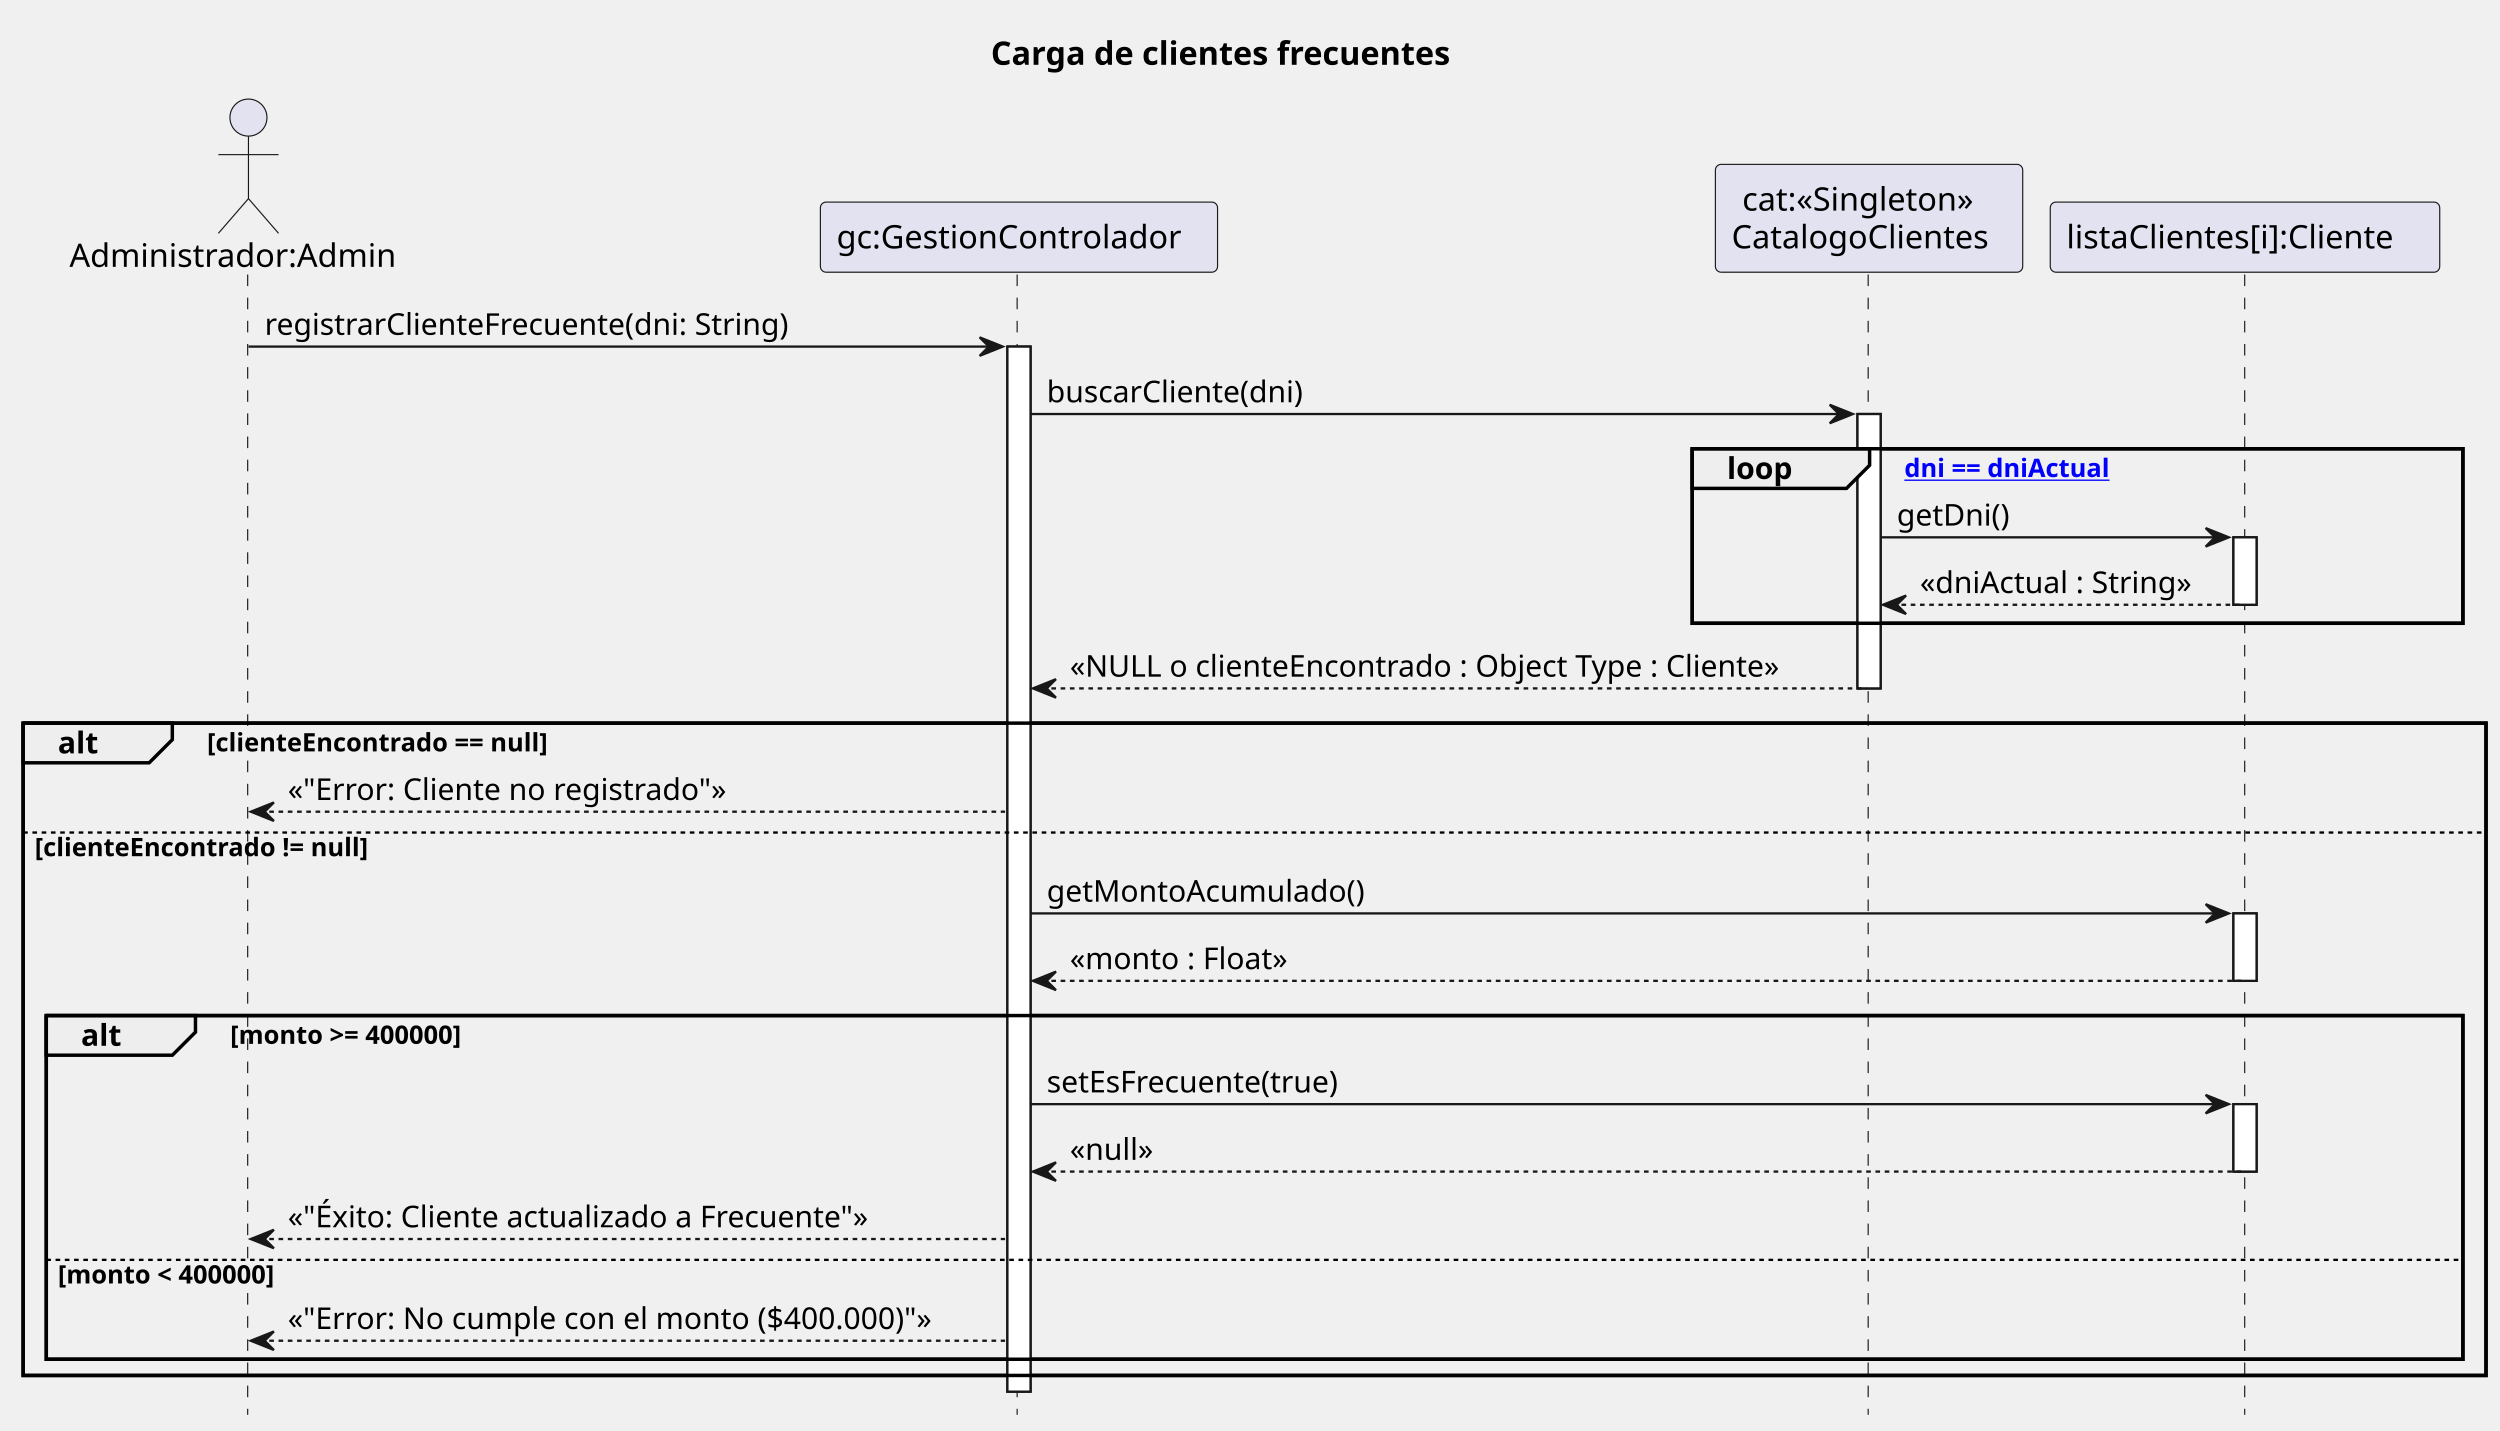
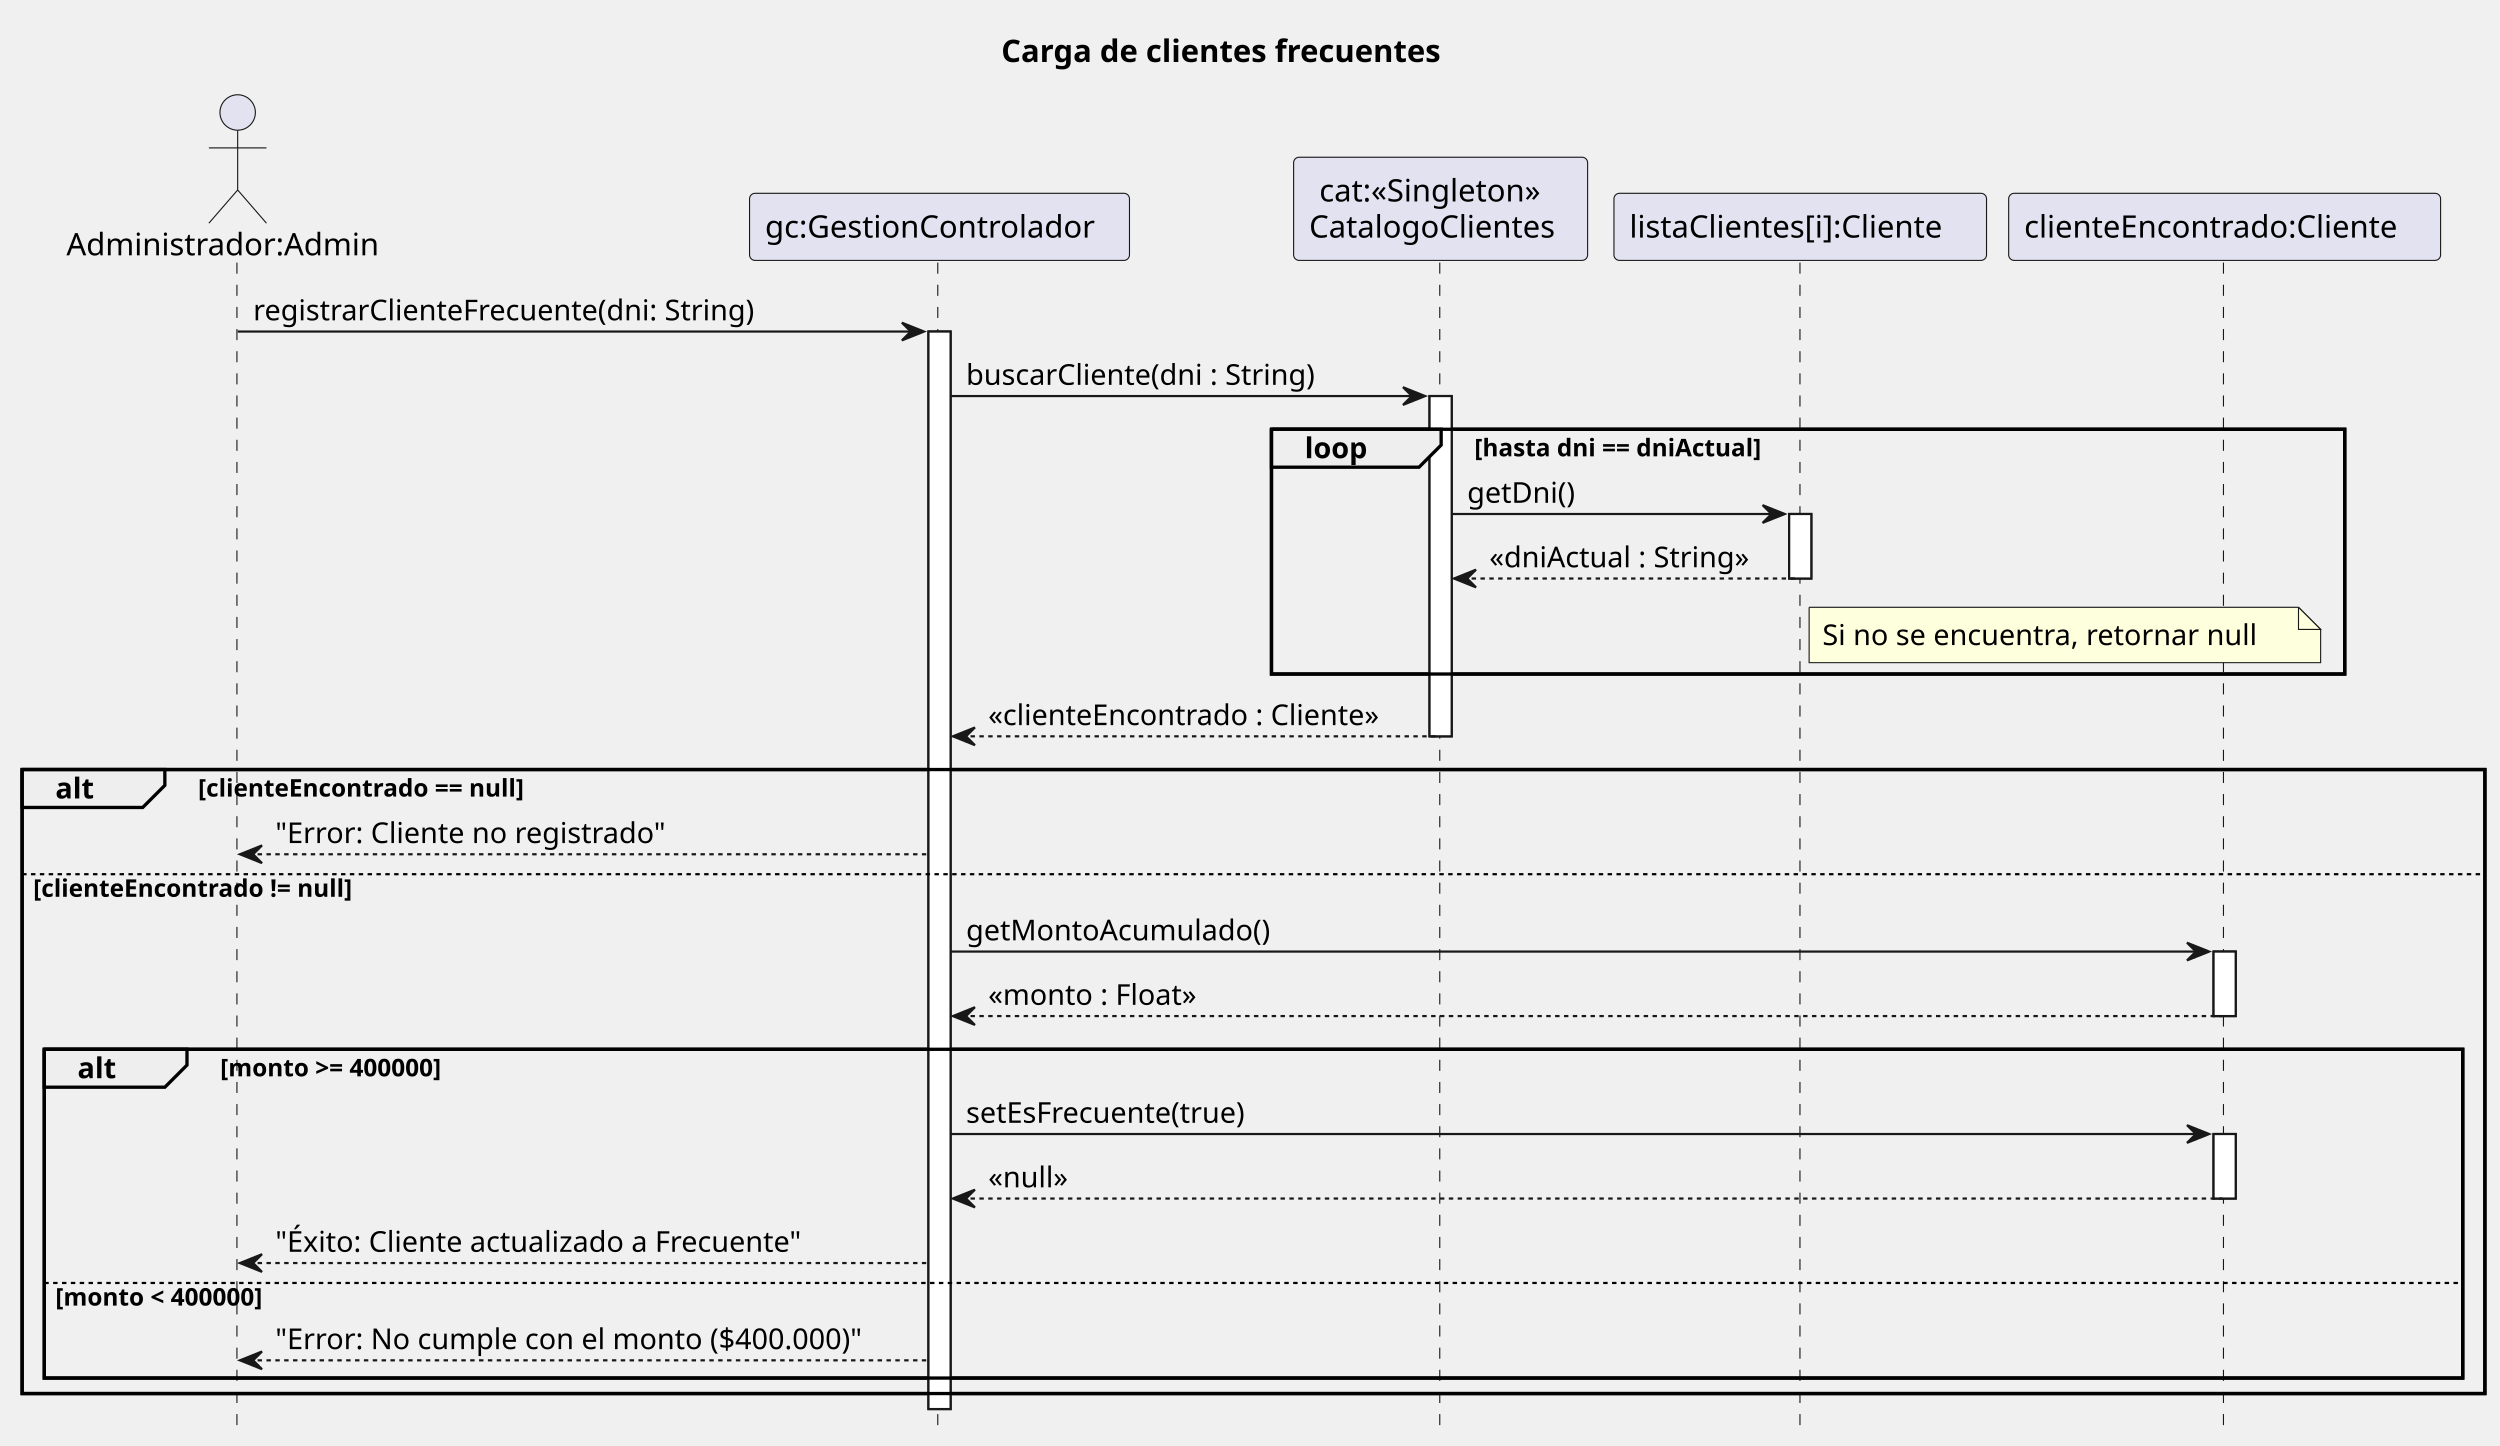
- <svg xmlns="http://www.w3.org/2000/svg" xmlns:xlink="http://www.w3.org/1999/xlink" contentStyleType="text/css" data-diagram-type="SEQUENCE" height="618px" preserveAspectRatio="none" style="width:1080px;height:618px;background:#FFFFFF;" version="1.1" viewBox="0 0 1080 618" width="1080px" zoomAndPan="magnify">
+ <svg xmlns="http://www.w3.org/2000/svg" contentStyleType="text/css" data-diagram-type="SEQUENCE" height="653px" preserveAspectRatio="none" style="width:1129px;height:653px;background:#FFFFFF;" version="1.1" viewBox="0 0 1129 653" width="1129px" zoomAndPan="magnify">
  <defs />
  <g>
-     <text fill="#000000" font-family="sans-serif" font-size="14" font-weight="bold" lengthAdjust="spacing" textLength="226.851" x="428.057" y="27.995">Carga de clientes frecuentes</text>
+     <text fill="#000000" font-family="sans-serif" font-size="14" font-weight="bold" lengthAdjust="spacing" textLength="226.851" x="452.16" y="27.995">Carga de clientes frecuentes</text>
    <g>
-       <rect fill="#FFFFFF" height="451.469" style="stroke:#181818;stroke-width:1;" width="10" x="435.193" y="149.727" />
+       <rect fill="#FFFFFF" height="486.602" style="stroke:#181818;stroke-width:1;" width="10" x="419.286" y="149.727" />
    </g>
    <g>
-       <rect fill="#FFFFFF" height="118.531" style="stroke:#181818;stroke-width:1;" width="10" x="802.432" y="178.859" />
+       <rect fill="#FFFFFF" height="153.664" style="stroke:#181818;stroke-width:1;" width="10" x="645.582" y="178.859" />
    </g>
    <g>
-       <rect fill="#FFFFFF" height="29.133" style="stroke:#181818;stroke-width:1;" width="10" x="964.839" y="232.125" />
+       <rect fill="#FFFFFF" height="29.133" style="stroke:#181818;stroke-width:1;" width="10" x="807.988" y="232.125" />
    </g>
    <g>
-       <rect fill="#FFFFFF" height="29.133" style="stroke:#181818;stroke-width:1;" width="10" x="964.839" y="394.594" />
+       <rect fill="#FFFFFF" height="29.133" style="stroke:#181818;stroke-width:1;" width="10" x="999.643" y="429.727" />
    </g>
    <g>
-       <rect fill="#FFFFFF" height="29.133" style="stroke:#181818;stroke-width:1;" width="10" x="964.839" y="476.992" />
+       <rect fill="#FFFFFF" height="29.133" style="stroke:#181818;stroke-width:1;" width="10" x="999.643" y="512.125" />
    </g>
-     <rect fill="none" height="75.398" style="stroke:#000000;stroke-width:1.5;" width="332.917" x="731.048" y="193.859" />
-     <rect fill="none" height="281.805" style="stroke:#000000;stroke-width:1.5;" width="1063.965" x="10" y="312.391" />
-     <rect fill="none" height="148.469" style="stroke:#000000;stroke-width:1.5;" width="1043.965" x="20" y="438.727" />
+     <rect fill="none" height="110.531" style="stroke:#000000;stroke-width:1.5;" width="484.684" x="574.198" y="193.859" />
+     <rect fill="none" height="281.805" style="stroke:#000000;stroke-width:1.5;" width="1112.171" x="10" y="347.523" />
+     <rect fill="none" height="148.469" style="stroke:#000000;stroke-width:1.5;" width="1092.171" x="20" y="473.859" />
    <g class="participant-lifeline" data-entity-uid="part1" data-qualified-name="admin" id="part1-lifeline">
      <g>
-         <rect fill="#000000" fill-opacity="0" height="492.602" width="8" x="103.331" y="118.594" />
-         <line style="stroke:#181818;stroke-width:0.5;stroke-dasharray:5,5;" x1="107" x2="107" y1="118.594" y2="611.195" />
+         <rect fill="#000000" fill-opacity="0" height="527.734" width="8" x="103.331" y="118.594" />
+         <line style="stroke:#181818;stroke-width:0.5;stroke-dasharray:5,5;" x1="107" x2="107" y1="118.594" y2="646.328" />
      </g>
    </g>
    <g class="participant-lifeline" data-entity-uid="part2" data-qualified-name="ctrl" id="part2-lifeline">
      <g>
-         <rect fill="#000000" fill-opacity="0" height="492.602" width="8" x="436.193" y="118.594" />
-         <line style="stroke:#181818;stroke-width:0.5;stroke-dasharray:5,5;" x1="439.405" x2="439.405" y1="118.594" y2="611.195" />
+         <rect fill="#000000" fill-opacity="0" height="527.734" width="8" x="420.286" y="118.594" />
+         <line style="stroke:#181818;stroke-width:0.5;stroke-dasharray:5,5;" x1="423.498" x2="423.498" y1="118.594" y2="646.328" />
      </g>
    </g>
    <g class="participant-lifeline" data-entity-uid="part3" data-qualified-name="cat" id="part3-lifeline">
      <g>
-         <rect fill="#000000" fill-opacity="0" height="492.602" width="8" x="803.432" y="118.594" />
-         <line style="stroke:#181818;stroke-width:0.5;stroke-dasharray:5,5;" x1="807.048" x2="807.048" y1="118.594" y2="611.195" />
+         <rect fill="#000000" fill-opacity="0" height="527.734" width="8" x="646.582" y="118.594" />
+         <line style="stroke:#181818;stroke-width:0.5;stroke-dasharray:5,5;" x1="650.198" x2="650.198" y1="118.594" y2="646.328" />
      </g>
    </g>
    <g class="participant-lifeline" data-entity-uid="part4" data-qualified-name="item" id="part4-lifeline">
      <g>
-         <rect fill="#000000" fill-opacity="0" height="492.602" width="8" x="965.839" y="118.594" />
-         <line style="stroke:#181818;stroke-width:0.5;stroke-dasharray:5,5;" x1="969.712" x2="969.712" y1="118.594" y2="611.195" />
+         <rect fill="#000000" fill-opacity="0" height="527.734" width="8" x="808.988" y="118.594" />
+         <line style="stroke:#181818;stroke-width:0.5;stroke-dasharray:5,5;" x1="812.862" x2="812.862" y1="118.594" y2="646.328" />
+       </g>
+     </g>
+     <g class="participant-lifeline" data-entity-uid="part5" data-qualified-name="cli_encontrado" id="part5-lifeline">
+       <g>
+         <rect fill="#000000" fill-opacity="0" height="527.734" width="8" x="1000.643" y="118.594" />
+         <line style="stroke:#181818;stroke-width:0.5;stroke-dasharray:5,5;" x1="1004.115" x2="1004.115" y1="118.594" y2="646.328" />
      </g>
    </g>
    <g class="participant participant-head" data-entity-uid="part1" data-qualified-name="admin" id="part1-head">
      <text fill="#000000" font-family="sans-serif" font-size="14" lengthAdjust="spacing" textLength="148.661" x="30" y="115.292">Administrador:Admin</text>
      <ellipse cx="107.331" cy="50.797" fill="#E2E2F0" rx="8" ry="8" style="stroke:#181818;stroke-width:0.5;" />
      <path d="M107.331,58.797 L107.331,85.797 M94.331,66.797 L120.331,66.797 M107.331,85.797 L94.331,100.797 M107.331,85.797 L120.331,100.797" fill="none" style="stroke:#181818;stroke-width:0.5;" />
    </g>
    <g class="participant participant-head" data-entity-uid="part2" data-qualified-name="ctrl" id="part2-head">
-       <rect fill="#E2E2F0" height="30.297" rx="2.5" ry="2.5" style="stroke:#181818;stroke-width:0.5;" width="171.575" x="354.405" y="87.297" />
-       <text fill="#000000" font-family="sans-serif" font-size="14" lengthAdjust="spacing" textLength="157.575" x="361.405" y="107.292">gc:GestionControlador</text>
+       <rect fill="#E2E2F0" height="30.297" rx="2.5" ry="2.5" style="stroke:#181818;stroke-width:0.5;" width="171.575" x="338.498" y="87.297" />
+       <text fill="#000000" font-family="sans-serif" font-size="14" lengthAdjust="spacing" textLength="157.575" x="345.498" y="107.292">gc:GestionControlador</text>
    </g>
    <g class="participant participant-head" data-entity-uid="part3" data-qualified-name="cat" id="part3-head">
-       <rect fill="#E2E2F0" height="46.594" rx="2.5" ry="2.5" style="stroke:#181818;stroke-width:0.5;" width="132.768" x="741.048" y="71" />
-       <text fill="#000000" font-family="sans-serif" font-size="14" lengthAdjust="spacing" textLength="109.58" x="752.642" y="90.995">cat:«Singleton»</text>
-       <text fill="#000000" font-family="sans-serif" font-size="14" lengthAdjust="spacing" textLength="118.768" x="748.048" y="107.292">CatalogoClientes</text>
+       <rect fill="#E2E2F0" height="46.594" rx="2.5" ry="2.5" style="stroke:#181818;stroke-width:0.5;" width="132.768" x="584.198" y="71" />
+       <text fill="#000000" font-family="sans-serif" font-size="14" lengthAdjust="spacing" textLength="109.58" x="595.792" y="90.995">cat:«Singleton»</text>
+       <text fill="#000000" font-family="sans-serif" font-size="14" lengthAdjust="spacing" textLength="118.768" x="591.198" y="107.292">CatalogoClientes</text>
    </g>
    <g class="participant participant-head" data-entity-uid="part4" data-qualified-name="item" id="part4-head">
-       <rect fill="#E2E2F0" height="30.297" rx="2.5" ry="2.5" style="stroke:#181818;stroke-width:0.5;" width="168.253" x="885.712" y="87.297" />
-       <text fill="#000000" font-family="sans-serif" font-size="14" lengthAdjust="spacing" textLength="154.253" x="892.712" y="107.292">listaClientes[i]:Cliente</text>
+       <rect fill="#E2E2F0" height="30.297" rx="2.5" ry="2.5" style="stroke:#181818;stroke-width:0.5;" width="168.253" x="728.862" y="87.297" />
+       <text fill="#000000" font-family="sans-serif" font-size="14" lengthAdjust="spacing" textLength="154.253" x="735.862" y="107.292">listaClientes[i]:Cliente</text>
+     </g>
+     <g class="participant participant-head" data-entity-uid="part5" data-qualified-name="cli_encontrado" id="part5-head">
+       <rect fill="#E2E2F0" height="30.297" rx="2.5" ry="2.5" style="stroke:#181818;stroke-width:0.5;" width="195.057" x="907.115" y="87.297" />
+       <text fill="#000000" font-family="sans-serif" font-size="14" lengthAdjust="spacing" textLength="181.057" x="914.115" y="107.292">clienteEncontrado:Cliente</text>
    </g>
    <g>
-       <rect fill="#FFFFFF" height="451.469" style="stroke:#181818;stroke-width:1;" width="10" x="435.193" y="149.727" />
+       <rect fill="#FFFFFF" height="486.602" style="stroke:#181818;stroke-width:1;" width="10" x="419.286" y="149.727" />
    </g>
    <g>
-       <rect fill="#FFFFFF" height="118.531" style="stroke:#181818;stroke-width:1;" width="10" x="802.432" y="178.859" />
+       <rect fill="#FFFFFF" height="153.664" style="stroke:#181818;stroke-width:1;" width="10" x="645.582" y="178.859" />
    </g>
    <g>
-       <rect fill="#FFFFFF" height="29.133" style="stroke:#181818;stroke-width:1;" width="10" x="964.839" y="232.125" />
+       <rect fill="#FFFFFF" height="29.133" style="stroke:#181818;stroke-width:1;" width="10" x="807.988" y="232.125" />
    </g>
    <g>
-       <rect fill="#FFFFFF" height="29.133" style="stroke:#181818;stroke-width:1;" width="10" x="964.839" y="394.594" />
+       <rect fill="#FFFFFF" height="29.133" style="stroke:#181818;stroke-width:1;" width="10" x="999.643" y="429.727" />
    </g>
    <g>
-       <rect fill="#FFFFFF" height="29.133" style="stroke:#181818;stroke-width:1;" width="10" x="964.839" y="476.992" />
+       <rect fill="#FFFFFF" height="29.133" style="stroke:#181818;stroke-width:1;" width="10" x="999.643" y="512.125" />
    </g>
    <g class="message" data-entity-1="part1" data-entity-2="part2" id="msg1">
-       <polygon fill="#181818" points="423.193,145.727,433.193,149.727,423.193,153.727,427.193,149.727" style="stroke:#181818;stroke-width:1;" />
-       <line style="stroke:#181818;stroke-width:1;" x1="107.331" x2="429.193" y1="149.727" y2="149.727" />
+       <polygon fill="#181818" points="407.286,145.727,417.286,149.727,407.286,153.727,411.286,149.727" style="stroke:#181818;stroke-width:1;" />
+       <line style="stroke:#181818;stroke-width:1;" x1="107.331" x2="413.286" y1="149.727" y2="149.727" />
      <text fill="#000000" font-family="sans-serif" font-size="13" lengthAdjust="spacing" textLength="244.461" x="114.331" y="144.661">registrarClienteFrecuente(dni: String)</text>
    </g>
    <g class="message" data-entity-1="part2" data-entity-2="part3" id="msg2">
-       <polygon fill="#181818" points="790.432,174.859,800.432,178.859,790.432,182.859,794.432,178.859" style="stroke:#181818;stroke-width:1;" />
-       <line style="stroke:#181818;stroke-width:1;" x1="445.193" x2="796.432" y1="178.859" y2="178.859" />
-       <text fill="#000000" font-family="sans-serif" font-size="13" lengthAdjust="spacing" textLength="119.603" x="452.193" y="173.793">buscarCliente(dni)</text>
+       <polygon fill="#181818" points="633.582,174.859,643.582,178.859,633.582,182.859,637.582,178.859" style="stroke:#181818;stroke-width:1;" />
+       <line style="stroke:#181818;stroke-width:1;" x1="429.286" x2="639.582" y1="178.859" y2="178.859" />
+       <text fill="#000000" font-family="sans-serif" font-size="13" lengthAdjust="spacing" textLength="171.044" x="436.286" y="173.793">buscarCliente(dni : String)</text>
    </g>
-     <path d="M731.048,193.859 L807.672,193.859 L807.672,200.992 L797.672,210.992 L731.048,210.992 L731.048,193.859" fill="#EEEEEE" style="stroke:#000000;stroke-width:1.5;" />
-     <rect fill="none" height="75.398" style="stroke:#000000;stroke-width:1.5;" width="332.917" x="731.048" y="193.859" />
-     <text fill="#000000" font-family="sans-serif" font-size="13" font-weight="bold" lengthAdjust="spacing" textLength="31.624" x="746.048" y="206.926">loop</text>
-     <a href="hasta" target="_top" title="hasta" xlink:actuate="onRequest" xlink:href="hasta" xlink:show="new" xlink:title="hasta" xlink:type="simple">
-       <text fill="#0000FF" font-family="sans-serif" font-size="11" font-weight="bold" lengthAdjust="spacing" text-decoration="underline" textLength="104.36" x="822.672" y="206.07">dni == dniActual</text>
-     </a>
+     <path d="M574.198,193.859 L650.822,193.859 L650.822,200.992 L640.822,210.992 L574.198,210.992 L574.198,193.859" fill="#EEEEEE" style="stroke:#000000;stroke-width:1.5;" />
+     <rect fill="none" height="110.531" style="stroke:#000000;stroke-width:1.5;" width="484.684" x="574.198" y="193.859" />
+     <text fill="#000000" font-family="sans-serif" font-size="13" font-weight="bold" lengthAdjust="spacing" textLength="31.624" x="589.198" y="206.926">loop</text>
+     <text fill="#000000" font-family="sans-serif" font-size="11" font-weight="bold" lengthAdjust="spacing" textLength="152.727" x="665.822" y="206.07">[hasta dni == dniActual]</text>
    <g class="message" data-entity-1="part3" data-entity-2="part4" id="msg3">
-       <polygon fill="#181818" points="952.839,228.125,962.839,232.125,952.839,236.125,956.839,232.125" style="stroke:#181818;stroke-width:1;" />
-       <line style="stroke:#181818;stroke-width:1;" x1="812.432" x2="958.839" y1="232.125" y2="232.125" />
-       <text fill="#000000" font-family="sans-serif" font-size="13" lengthAdjust="spacing" textLength="53.352" x="819.432" y="227.059">getDni()</text>
+       <polygon fill="#181818" points="795.988,228.125,805.988,232.125,795.988,236.125,799.988,232.125" style="stroke:#181818;stroke-width:1;" />
+       <line style="stroke:#181818;stroke-width:1;" x1="655.582" x2="801.988" y1="232.125" y2="232.125" />
+       <text fill="#000000" font-family="sans-serif" font-size="13" lengthAdjust="spacing" textLength="53.352" x="662.582" y="227.059">getDni()</text>
    </g>
    <g class="message" data-entity-1="part4" data-entity-2="part3" id="msg4">
-       <polygon fill="#181818" points="823.432,257.258,813.432,261.258,823.432,265.258,819.432,261.258" style="stroke:#181818;stroke-width:1;" />
-       <line style="stroke:#181818;stroke-width:1;stroke-dasharray:2,2;" x1="817.432" x2="968.839" y1="261.258" y2="261.258" />
-       <text fill="#000000" font-family="sans-serif" font-size="13" lengthAdjust="spacing" textLength="128.407" x="829.432" y="256.192">«dniActual : String»</text>
+       <polygon fill="#181818" points="666.582,257.258,656.582,261.258,666.582,265.258,662.582,261.258" style="stroke:#181818;stroke-width:1;" />
+       <line style="stroke:#181818;stroke-width:1;stroke-dasharray:2,2;" x1="660.582" x2="811.988" y1="261.258" y2="261.258" />
+       <text fill="#000000" font-family="sans-serif" font-size="13" lengthAdjust="spacing" textLength="128.407" x="672.582" y="256.192">«dniActual : String»</text>
    </g>
+     <path d="M817,274.258 L817,299.258 L1048,299.258 L1048,284.258 L1038,274.258 L817,274.258" fill="#FEFFDD" style="stroke:#181818;stroke-width:0.5;" />
+     <path d="M1038,274.258 L1038,284.258 L1048,284.258 L1038,274.258" fill="#FEFFDD" style="stroke:#181818;stroke-width:0.5;" />
+     <text fill="#000000" font-family="sans-serif" font-size="13" lengthAdjust="spacing" textLength="210.882" x="823" y="291.325">Si no se encuentra, retornar null</text>
    <g class="message" data-entity-1="part3" data-entity-2="part2" id="msg5">
-       <polygon fill="#181818" points="456.193,293.391,446.193,297.391,456.193,301.391,452.193,297.391" style="stroke:#181818;stroke-width:1;" />
-       <line style="stroke:#181818;stroke-width:1;stroke-dasharray:2,2;" x1="450.193" x2="806.432" y1="297.391" y2="297.391" />
-       <text fill="#000000" font-family="sans-serif" font-size="13" lengthAdjust="spacing" textLength="333.239" x="462.193" y="292.325">«NULL o clienteEncontrado : Object Type : Cliente»</text>
+       <polygon fill="#181818" points="440.286,328.523,430.286,332.523,440.286,336.523,436.286,332.523" style="stroke:#181818;stroke-width:1;" />
+       <line style="stroke:#181818;stroke-width:1;stroke-dasharray:2,2;" x1="434.286" x2="649.582" y1="332.523" y2="332.523" />
+       <text fill="#000000" font-family="sans-serif" font-size="13" lengthAdjust="spacing" textLength="192.296" x="446.286" y="327.457">«clienteEncontrado : Cliente»</text>
    </g>
-     <path d="M10,312.391 L74.443,312.391 L74.443,319.523 L64.443,329.523 L10,329.523 L10,312.391" fill="#EEEEEE" style="stroke:#000000;stroke-width:1.5;" />
-     <rect fill="none" height="281.805" style="stroke:#000000;stroke-width:1.5;" width="1063.965" x="10" y="312.391" />
-     <text fill="#000000" font-family="sans-serif" font-size="13" font-weight="bold" lengthAdjust="spacing" textLength="19.443" x="25" y="325.457">alt</text>
-     <text fill="#000000" font-family="sans-serif" font-size="11" font-weight="bold" lengthAdjust="spacing" textLength="172.213" x="89.443" y="324.601">[clienteEncontrado == null]</text>
+     <path d="M10,347.523 L74.443,347.523 L74.443,354.656 L64.443,364.656 L10,364.656 L10,347.523" fill="#EEEEEE" style="stroke:#000000;stroke-width:1.5;" />
+     <rect fill="none" height="281.805" style="stroke:#000000;stroke-width:1.5;" width="1112.171" x="10" y="347.523" />
+     <text fill="#000000" font-family="sans-serif" font-size="13" font-weight="bold" lengthAdjust="spacing" textLength="19.443" x="25" y="360.59">alt</text>
+     <text fill="#000000" font-family="sans-serif" font-size="11" font-weight="bold" lengthAdjust="spacing" textLength="172.213" x="89.443" y="359.734">[clienteEncontrado == null]</text>
    <g class="message" data-entity-1="part2" data-entity-2="part1" id="msg6">
-       <polygon fill="#181818" points="118.331,346.656,108.331,350.656,118.331,354.656,114.331,350.656" style="stroke:#181818;stroke-width:1;" />
-       <line style="stroke:#181818;stroke-width:1;stroke-dasharray:2,2;" x1="112.331" x2="434.193" y1="350.656" y2="350.656" />
-       <text fill="#000000" font-family="sans-serif" font-size="13" lengthAdjust="spacing" textLength="205.264" x="124.331" y="345.59">«"Error: Cliente no registrado"»</text>
+       <polygon fill="#181818" points="118.331,381.789,108.331,385.789,118.331,389.789,114.331,385.789" style="stroke:#181818;stroke-width:1;" />
+       <line style="stroke:#181818;stroke-width:1;stroke-dasharray:2,2;" x1="112.331" x2="418.286" y1="385.789" y2="385.789" />
+       <text fill="#000000" font-family="sans-serif" font-size="13" lengthAdjust="spacing" textLength="189.357" x="124.331" y="380.723">"Error: Cliente no registrado"</text>
    </g>
-     <line style="stroke:#000000;stroke-width:1;stroke-dasharray:2,2;" x1="10" x2="1073.965" y1="359.656" y2="359.656" />
-     <text fill="#000000" font-family="sans-serif" font-size="11" font-weight="bold" lengthAdjust="spacing" textLength="168.013" x="15" y="369.867">[clienteEncontrado != null]</text>
-     <g class="message" data-entity-1="part2" data-entity-2="part4" id="msg7">
-       <polygon fill="#181818" points="952.839,390.594,962.839,394.594,952.839,398.594,956.839,394.594" style="stroke:#181818;stroke-width:1;" />
-       <line style="stroke:#181818;stroke-width:1;" x1="445.193" x2="958.839" y1="394.594" y2="394.594" />
-       <text fill="#000000" font-family="sans-serif" font-size="13" lengthAdjust="spacing" textLength="144.917" x="452.193" y="389.528">getMontoAcumulado()</text>
+     <line style="stroke:#000000;stroke-width:1;stroke-dasharray:2,2;" x1="10" x2="1122.171" y1="394.789" y2="394.789" />
+     <text fill="#000000" font-family="sans-serif" font-size="11" font-weight="bold" lengthAdjust="spacing" textLength="168.013" x="15" y="405">[clienteEncontrado != null]</text>
+     <g class="message" data-entity-1="part2" data-entity-2="part5" id="msg7">
+       <polygon fill="#181818" points="987.643,425.727,997.643,429.727,987.643,433.727,991.643,429.727" style="stroke:#181818;stroke-width:1;" />
+       <line style="stroke:#181818;stroke-width:1;" x1="429.286" x2="993.643" y1="429.727" y2="429.727" />
+       <text fill="#000000" font-family="sans-serif" font-size="13" lengthAdjust="spacing" textLength="144.917" x="436.286" y="424.661">getMontoAcumulado()</text>
    </g>
-     <g class="message" data-entity-1="part4" data-entity-2="part2" id="msg8">
-       <polygon fill="#181818" points="456.193,419.727,446.193,423.727,456.193,427.727,452.193,423.727" style="stroke:#181818;stroke-width:1;" />
-       <line style="stroke:#181818;stroke-width:1;stroke-dasharray:2,2;" x1="450.193" x2="968.839" y1="423.727" y2="423.727" />
-       <text fill="#000000" font-family="sans-serif" font-size="13" lengthAdjust="spacing" textLength="102.565" x="462.193" y="418.661">«monto : Float»</text>
+     <g class="message" data-entity-1="part5" data-entity-2="part2" id="msg8">
+       <polygon fill="#181818" points="440.286,454.859,430.286,458.859,440.286,462.859,436.286,458.859" style="stroke:#181818;stroke-width:1;" />
+       <line style="stroke:#181818;stroke-width:1;stroke-dasharray:2,2;" x1="434.286" x2="1003.643" y1="458.859" y2="458.859" />
+       <text fill="#000000" font-family="sans-serif" font-size="13" lengthAdjust="spacing" textLength="102.565" x="446.286" y="453.793">«monto : Float»</text>
    </g>
-     <path d="M20,438.727 L84.443,438.727 L84.443,445.859 L74.443,455.859 L20,455.859 L20,438.727" fill="#EEEEEE" style="stroke:#000000;stroke-width:1.5;" />
-     <rect fill="none" height="148.469" style="stroke:#000000;stroke-width:1.5;" width="1043.965" x="20" y="438.727" />
-     <text fill="#000000" font-family="sans-serif" font-size="13" font-weight="bold" lengthAdjust="spacing" textLength="19.443" x="35" y="451.793">alt</text>
-     <text fill="#000000" font-family="sans-serif" font-size="11" font-weight="bold" lengthAdjust="spacing" textLength="121.736" x="99.443" y="450.937">[monto &gt;= 400000]</text>
-     <g class="message" data-entity-1="part2" data-entity-2="part4" id="msg9">
-       <polygon fill="#181818" points="952.839,472.992,962.839,476.992,952.839,480.992,956.839,476.992" style="stroke:#181818;stroke-width:1;" />
-       <line style="stroke:#181818;stroke-width:1;" x1="445.193" x2="958.839" y1="476.992" y2="476.992" />
-       <text fill="#000000" font-family="sans-serif" font-size="13" lengthAdjust="spacing" textLength="137.217" x="452.193" y="471.926">setEsFrecuente(true)</text>
+     <path d="M20,473.859 L84.443,473.859 L84.443,480.992 L74.443,490.992 L20,490.992 L20,473.859" fill="#EEEEEE" style="stroke:#000000;stroke-width:1.5;" />
+     <rect fill="none" height="148.469" style="stroke:#000000;stroke-width:1.5;" width="1092.171" x="20" y="473.859" />
+     <text fill="#000000" font-family="sans-serif" font-size="13" font-weight="bold" lengthAdjust="spacing" textLength="19.443" x="35" y="486.926">alt</text>
+     <text fill="#000000" font-family="sans-serif" font-size="11" font-weight="bold" lengthAdjust="spacing" textLength="121.736" x="99.443" y="486.07">[monto &gt;= 400000]</text>
+     <g class="message" data-entity-1="part2" data-entity-2="part5" id="msg9">
+       <polygon fill="#181818" points="987.643,508.125,997.643,512.125,987.643,516.125,991.643,512.125" style="stroke:#181818;stroke-width:1;" />
+       <line style="stroke:#181818;stroke-width:1;" x1="429.286" x2="993.643" y1="512.125" y2="512.125" />
+       <text fill="#000000" font-family="sans-serif" font-size="13" lengthAdjust="spacing" textLength="137.217" x="436.286" y="507.059">setEsFrecuente(true)</text>
    </g>
-     <g class="message" data-entity-1="part4" data-entity-2="part2" id="msg10">
-       <polygon fill="#181818" points="456.193,502.125,446.193,506.125,456.193,510.125,452.193,506.125" style="stroke:#181818;stroke-width:1;" />
-       <line style="stroke:#181818;stroke-width:1;stroke-dasharray:2,2;" x1="450.193" x2="968.839" y1="506.125" y2="506.125" />
-       <text fill="#000000" font-family="sans-serif" font-size="13" lengthAdjust="spacing" textLength="39.609" x="462.193" y="501.059">«null»</text>
+     <g class="message" data-entity-1="part5" data-entity-2="part2" id="msg10">
+       <polygon fill="#181818" points="440.286,537.258,430.286,541.258,440.286,545.258,436.286,541.258" style="stroke:#181818;stroke-width:1;" />
+       <line style="stroke:#181818;stroke-width:1;stroke-dasharray:2,2;" x1="434.286" x2="1003.643" y1="541.258" y2="541.258" />
+       <text fill="#000000" font-family="sans-serif" font-size="13" lengthAdjust="spacing" textLength="39.609" x="446.286" y="536.192">«null»</text>
    </g>
    <g class="message" data-entity-1="part2" data-entity-2="part1" id="msg11">
-       <polygon fill="#181818" points="118.331,531.258,108.331,535.258,118.331,539.258,114.331,535.258" style="stroke:#181818;stroke-width:1;" />
-       <line style="stroke:#181818;stroke-width:1;stroke-dasharray:2,2;" x1="112.331" x2="434.193" y1="535.258" y2="535.258" />
-       <text fill="#000000" font-family="sans-serif" font-size="13" lengthAdjust="spacing" textLength="275.12" x="124.331" y="530.192">«"Éxito: Cliente actualizado a Frecuente"»</text>
+       <polygon fill="#181818" points="118.331,566.391,108.331,570.391,118.331,574.391,114.331,570.391" style="stroke:#181818;stroke-width:1;" />
+       <line style="stroke:#181818;stroke-width:1;stroke-dasharray:2,2;" x1="112.331" x2="418.286" y1="570.391" y2="570.391" />
+       <text fill="#000000" font-family="sans-serif" font-size="13" lengthAdjust="spacing" textLength="259.213" x="124.331" y="565.325">"Éxito: Cliente actualizado a Frecuente"</text>
    </g>
-     <line style="stroke:#000000;stroke-width:1;stroke-dasharray:2,2;" x1="20" x2="1063.965" y1="544.258" y2="544.258" />
-     <text fill="#000000" font-family="sans-serif" font-size="11" font-weight="bold" lengthAdjust="spacing" textLength="112.519" x="25" y="554.468">[monto &lt; 400000]</text>
+     <line style="stroke:#000000;stroke-width:1;stroke-dasharray:2,2;" x1="20" x2="1112.171" y1="579.391" y2="579.391" />
+     <text fill="#000000" font-family="sans-serif" font-size="11" font-weight="bold" lengthAdjust="spacing" textLength="112.519" x="25" y="589.601">[monto &lt; 400000]</text>
    <g class="message" data-entity-1="part2" data-entity-2="part1" id="msg12">
-       <polygon fill="#181818" points="118.331,575.195,108.331,579.195,118.331,583.195,114.331,579.195" style="stroke:#181818;stroke-width:1;" />
-       <line style="stroke:#181818;stroke-width:1;stroke-dasharray:2,2;" x1="112.331" x2="434.193" y1="579.195" y2="579.195" />
-       <text fill="#000000" font-family="sans-serif" font-size="13" lengthAdjust="spacing" textLength="303.862" x="124.331" y="574.129">«"Error: No cumple con el monto ($400.000)"»</text>
+       <polygon fill="#181818" points="118.331,610.328,108.331,614.328,118.331,618.328,114.331,614.328" style="stroke:#181818;stroke-width:1;" />
+       <line style="stroke:#181818;stroke-width:1;stroke-dasharray:2,2;" x1="112.331" x2="418.286" y1="614.328" y2="614.328" />
+       <text fill="#000000" font-family="sans-serif" font-size="13" lengthAdjust="spacing" textLength="287.955" x="124.331" y="609.262">"Error: No cumple con el monto ($400.000)"</text>
    </g>
  </g>
</svg>
